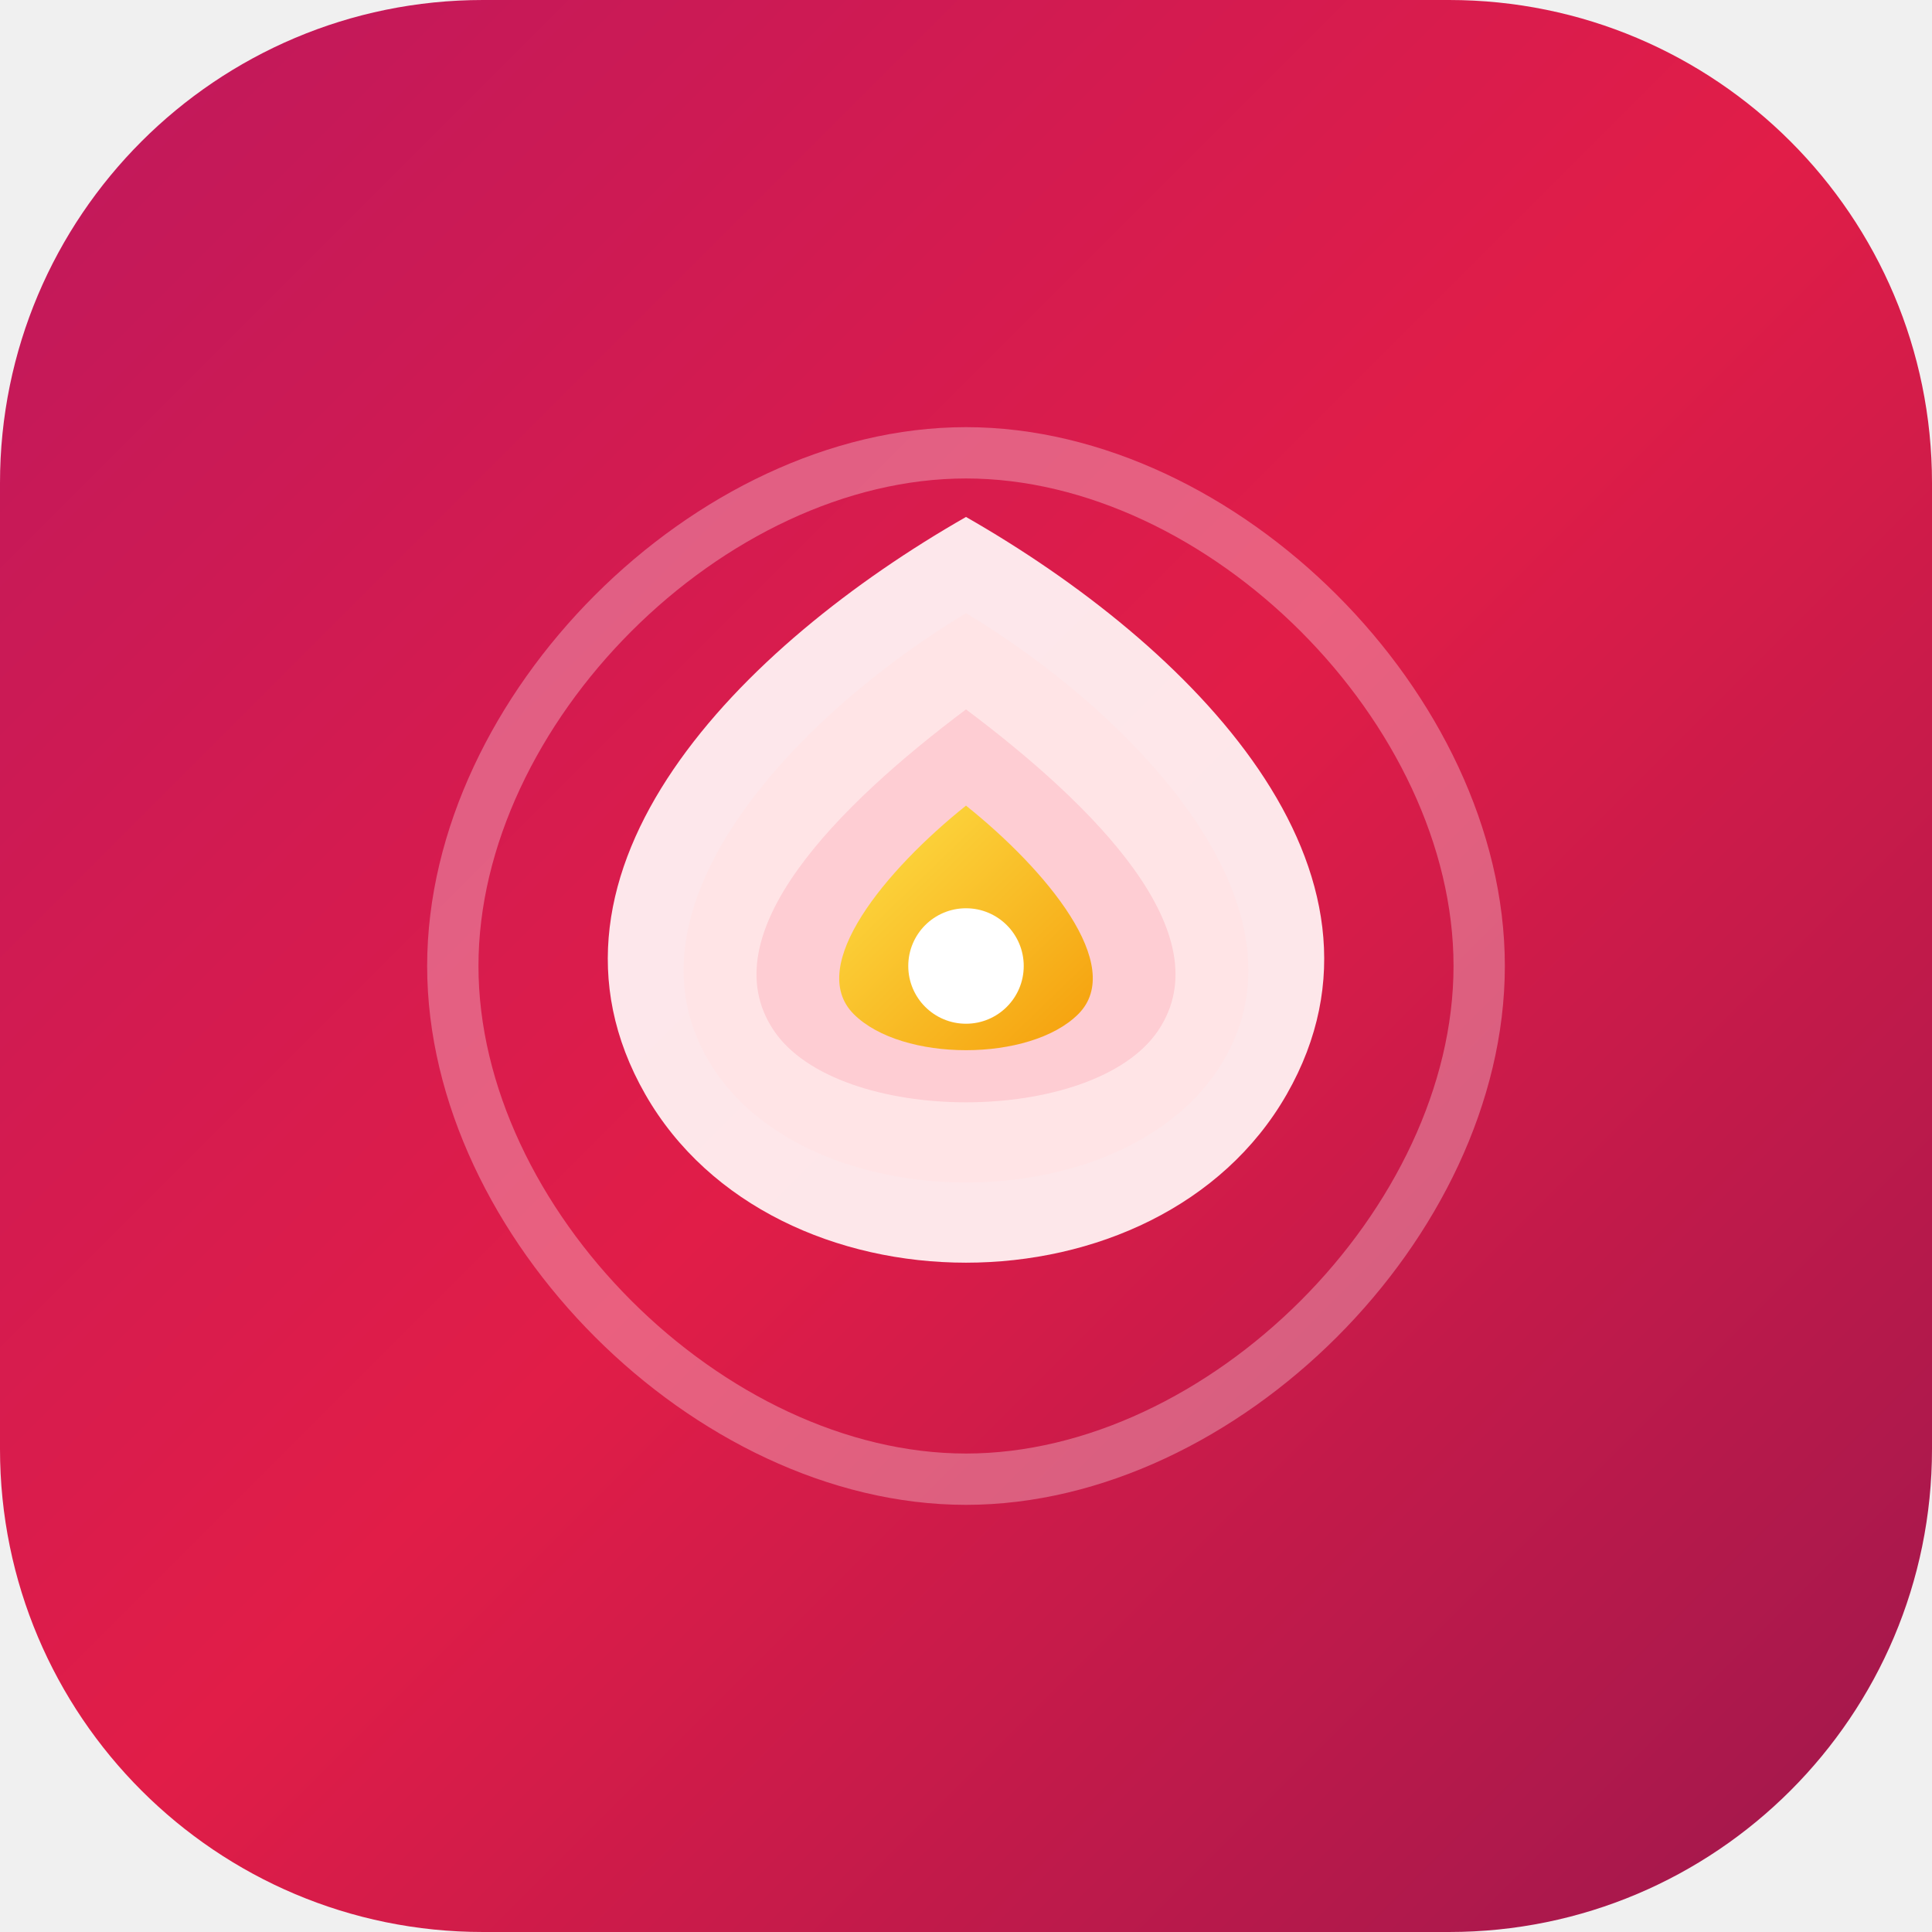
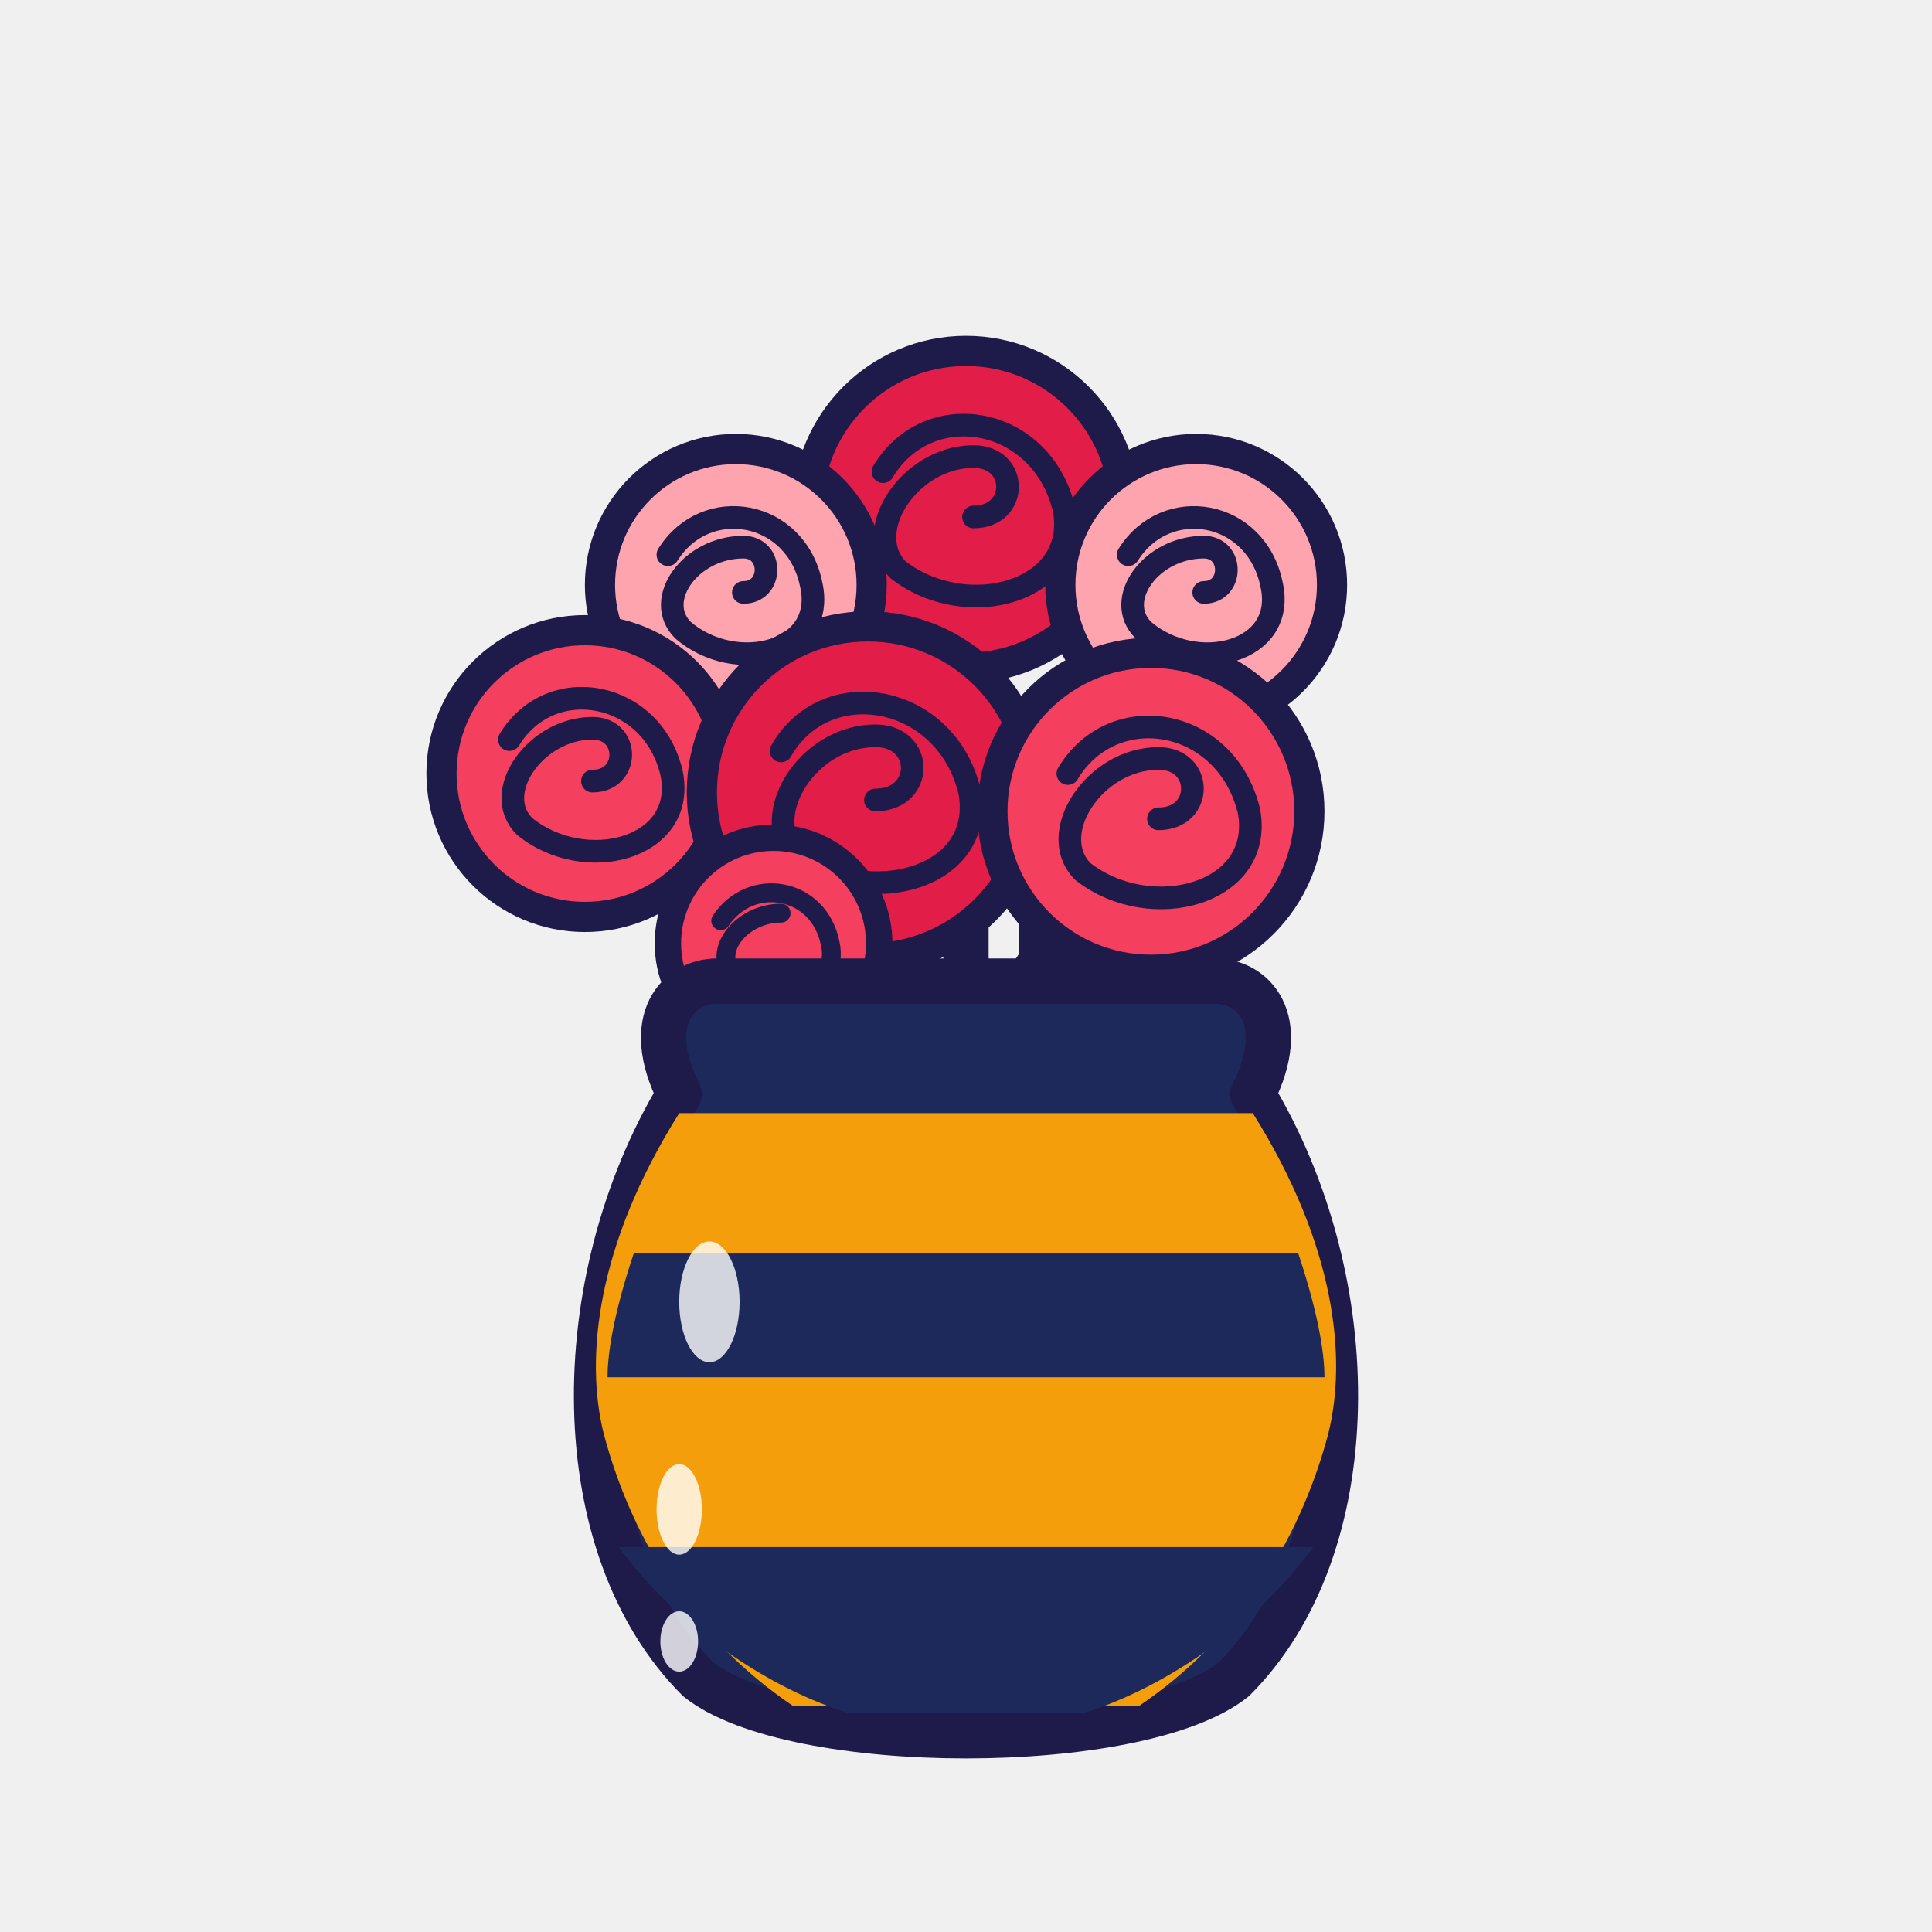
<svg xmlns="http://www.w3.org/2000/svg" viewBox="0 0 512 512" width="100%" height="100%">
-   <defs>
-     <linearGradient id="bg" x1="0%" y1="0%" x2="100%" y2="100%">
-       <stop offset="0%" stop-color="#BE185D" />
-       <stop offset="50%" stop-color="#E11D48" />
-       <stop offset="100%" stop-color="#9D174D" />
-     </linearGradient>
-     <linearGradient id="gold" x1="0%" y1="0%" x2="100%" y2="100%">
-       <stop offset="0%" stop-color="#FDE047" />
-       <stop offset="100%" stop-color="#F59E0B" />
-     </linearGradient>
-   </defs>
-   <rect width="512" height="512" rx="128" fill="url(#bg)" />
-   <g transform="translate(256 256) scale(0.85)">
-     <path d="M0 -160 C 80 -160, 160 -80, 160 0 C 160 80, 80 160, 0 160 C -80 160, -160 80, -160 0 C -160 -80, -80 -160, 0 -160 Z" fill="none" stroke="#FFFFFF" stroke-width="16" opacity="0.3" />
-     <path d="M0 -140 C 70 -100, 140 -30, 100 40 C 60 110, -60 110, -100 40 C -140 -30, -70 -100, 0 -140 Z" fill="#FFF1F2" opacity="0.95" />
-     <path d="M0 -110 C 50 -80, 110 -20, 80 30 C 50 80, -50 80, -80 30 C -110 -20, -50 -80, 0 -110 Z" fill="#FFE4E6" />
-     <path d="M0 -80 C 40 -50, 80 -10, 60 20 C 40 50, -40 50, -60 20 C -80 -10, -40 -50, 0 -80 Z" fill="#FECDD3" />
-     <path d="M0 -50 C 25 -30, 50 0, 35 15 C 20 30, -20 30, -35 15 C -50 0, -25 -30, 0 -50 Z" fill="url(#gold)" />
-     <circle cx="0" cy="0" r="18" fill="#FFFFFF" />
+   <g transform="translate(0, 10)">
+     <g id="flowers">
+       <path d="M 236 210 L 236 260 M 256 200 L 256 260 M 276 210 L 276 260 M 220 220 L 246 260 M 292 220 L 266 260" stroke="#1E1B4B" stroke-width="12" stroke-linecap="round" />
+       <g transform="translate(256, 125)">
+         <circle cx="0" cy="0" r="42" fill="#E11D48" stroke="#1E1B4B" stroke-width="8" />
+         <path d="M -22 -10 C -10 -30, 20 -25, 26 0 C 30 22, 0 30, -18 16 C -28 6, -15 -14, 2 -14 C 14 -14, 14 2, 2 2" fill="none" stroke="#1E1B4B" stroke-width="6" stroke-linecap="round" />
+       </g>
+       <g transform="translate(195, 145)">
+         <circle cx="0" cy="0" r="36" fill="#FDA4AF" stroke="#1E1B4B" stroke-width="8" />
+         <path d="M -18 -8 C -8 -24, 16 -20, 20 0 C 24 18, 0 24, -14 12 C -22 4, -12 -10, 2 -10 C 10 -10, 10 2, 2 2" fill="none" stroke="#1E1B4B" stroke-width="6" stroke-linecap="round" />
+       </g>
+       <g transform="translate(317, 145)">
+         <circle cx="0" cy="0" r="36" fill="#FDA4AF" stroke="#1E1B4B" stroke-width="8" />
+         <path d="M -18 -8 C -8 -24, 16 -20, 20 0 C 24 18, 0 24, -14 12 C -22 4, -12 -10, 2 -10 C 10 -10, 10 2, 2 2" fill="none" stroke="#1E1B4B" stroke-width="6" stroke-linecap="round" />
+       </g>
+       <g transform="translate(155, 195)">
+         <circle cx="0" cy="0" r="38" fill="#F43F5E" stroke="#1E1B4B" stroke-width="8" />
+         <path d="M -20 -9 C -9 -27, 18 -22, 23 0 C 27 20, 0 27, -16 14 C -25 5, -13 -12, 2 -12 C 12 -12, 12 2, 2 2" fill="none" stroke="#1E1B4B" stroke-width="6" stroke-linecap="round" />
+       </g>
+       <g transform="translate(230, 200)">
+         <circle cx="0" cy="0" r="44" fill="#E11D48" stroke="#1E1B4B" stroke-width="8" />
+         <path d="M -23 -11 C -11 -32, 21 -26, 27 0 C 31 23, 0 31, -19 17 C -29 6, -16 -15, 2 -15 C 15 -15, 15 2, 2 2" fill="none" stroke="#1E1B4B" stroke-width="6" stroke-linecap="round" />
+       </g>
+       <g transform="translate(305, 205)">
+         <circle cx="0" cy="0" r="42" fill="#F43F5E" stroke="#1E1B4B" stroke-width="8" />
+         <path d="M -22 -10 C -10 -30, 20 -25, 26 0 C 30 22, 0 30, -18 16 C -28 6, -15 -14, 2 -14 C 14 -14, 14 2, 2 2" fill="none" stroke="#1E1B4B" stroke-width="6" stroke-linecap="round" />
+       </g>
+       <g transform="translate(205, 240)">
+         <circle cx="0" cy="0" r="28" fill="#F43F5E" stroke="#1E1B4B" stroke-width="7" />
+         <path d="M -14 -6 C -6 -18, 12 -15, 15 0 C 18 13, 0 18, -10 9 C -17 3, -9 -8, 2 -8" fill="none" stroke="#1E1B4B" stroke-width="5" stroke-linecap="round" />
+       </g>
+     </g>
+     <g id="vase">
+       <path d="M 190 250                 C 180 250, 170 260, 180 280                 C 150 330, 150 400, 185 435                 C 210 455, 302 455, 327 435                 C 362 400, 362 330, 332 280                 C 342 260, 332 250, 322 250                 Z" fill="#1E295B" stroke="#1E1B4B" stroke-width="12" stroke-linejoin="round" />
+       <path d="M 180 285 C 158 320, 155 350, 160 370 L 352 370 C 357 350, 354 320, 332 285 Z" fill="#F59E0B" />
+       <path d="M 160 370 C 168 400, 185 425, 210 442 L 302 442 C 327 425, 344 400, 352 370 Z" fill="#F59E0B" />
+       <path d="M 168 322 C 162 340, 161 350, 161 355 L 351 355 C 351 350, 350 340, 344 322 Z" fill="#1E295B" />
+       <path d="M 164 400 C 180 422, 205 438, 225 444 L 287 444 C 307 438, 332 422, 348 400 Z" fill="#1E295B" />
+       <ellipse cx="188" cy="335" rx="8" ry="16" fill="#FFFFFF" opacity="0.8" />
+       <ellipse cx="180" cy="390" rx="6" ry="12" fill="#FFFFFF" opacity="0.8" />
+       <ellipse cx="180" cy="425" rx="5" ry="8" fill="#FFFFFF" opacity="0.8" />
+     </g>
  </g>
</svg>
